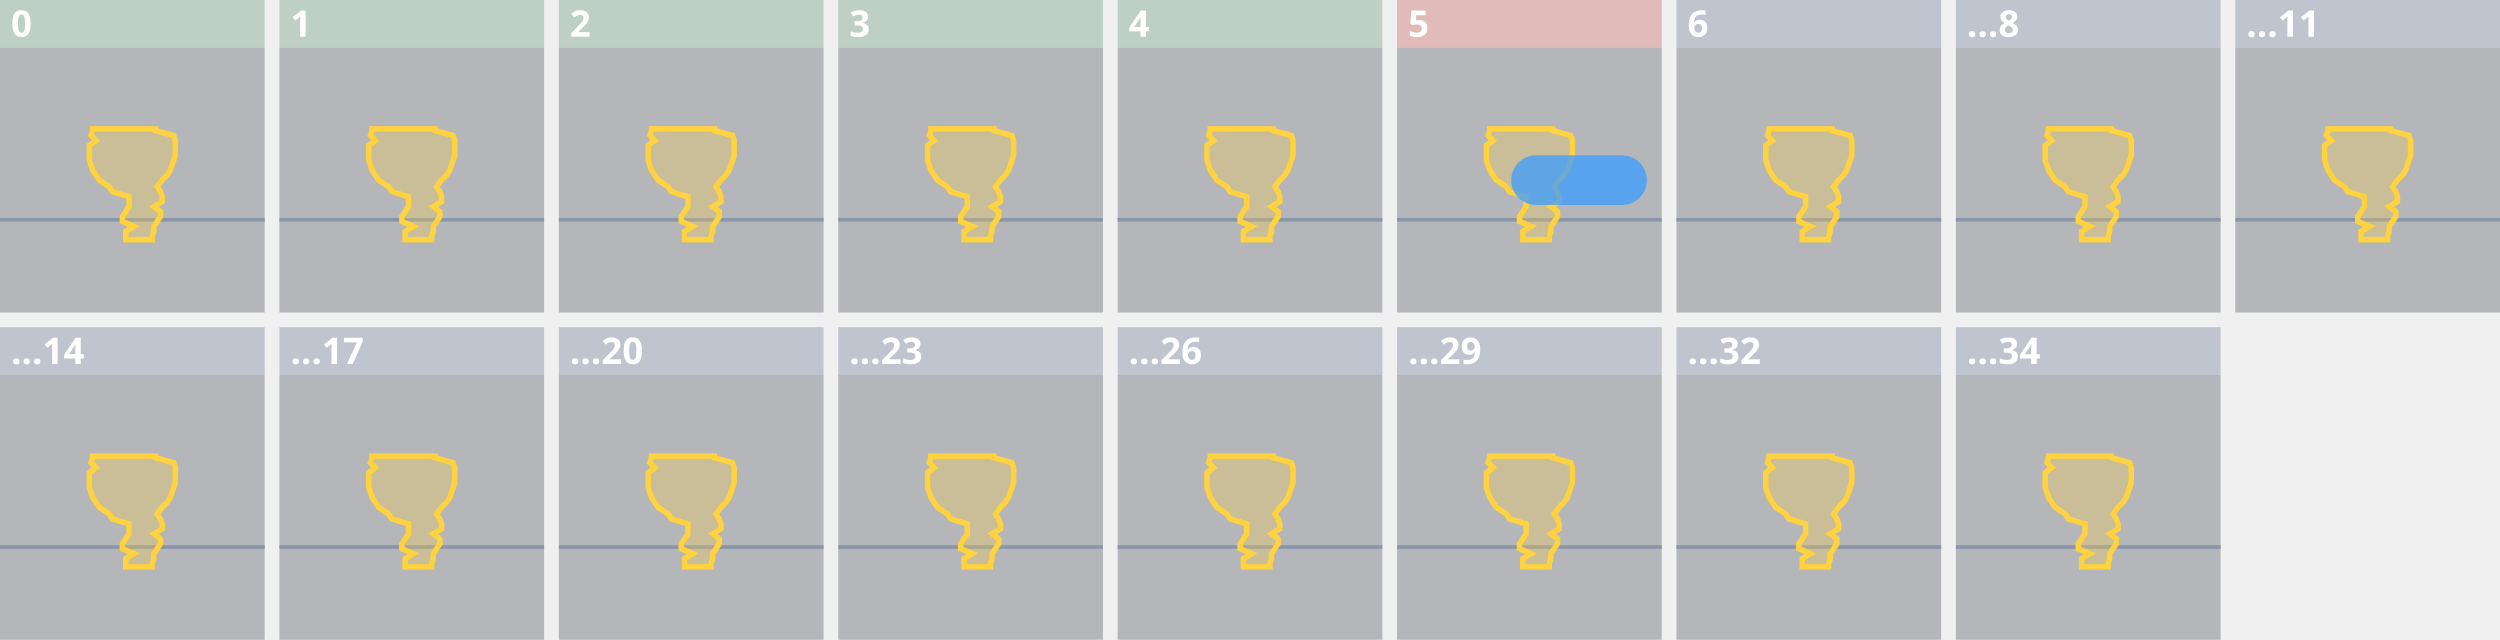
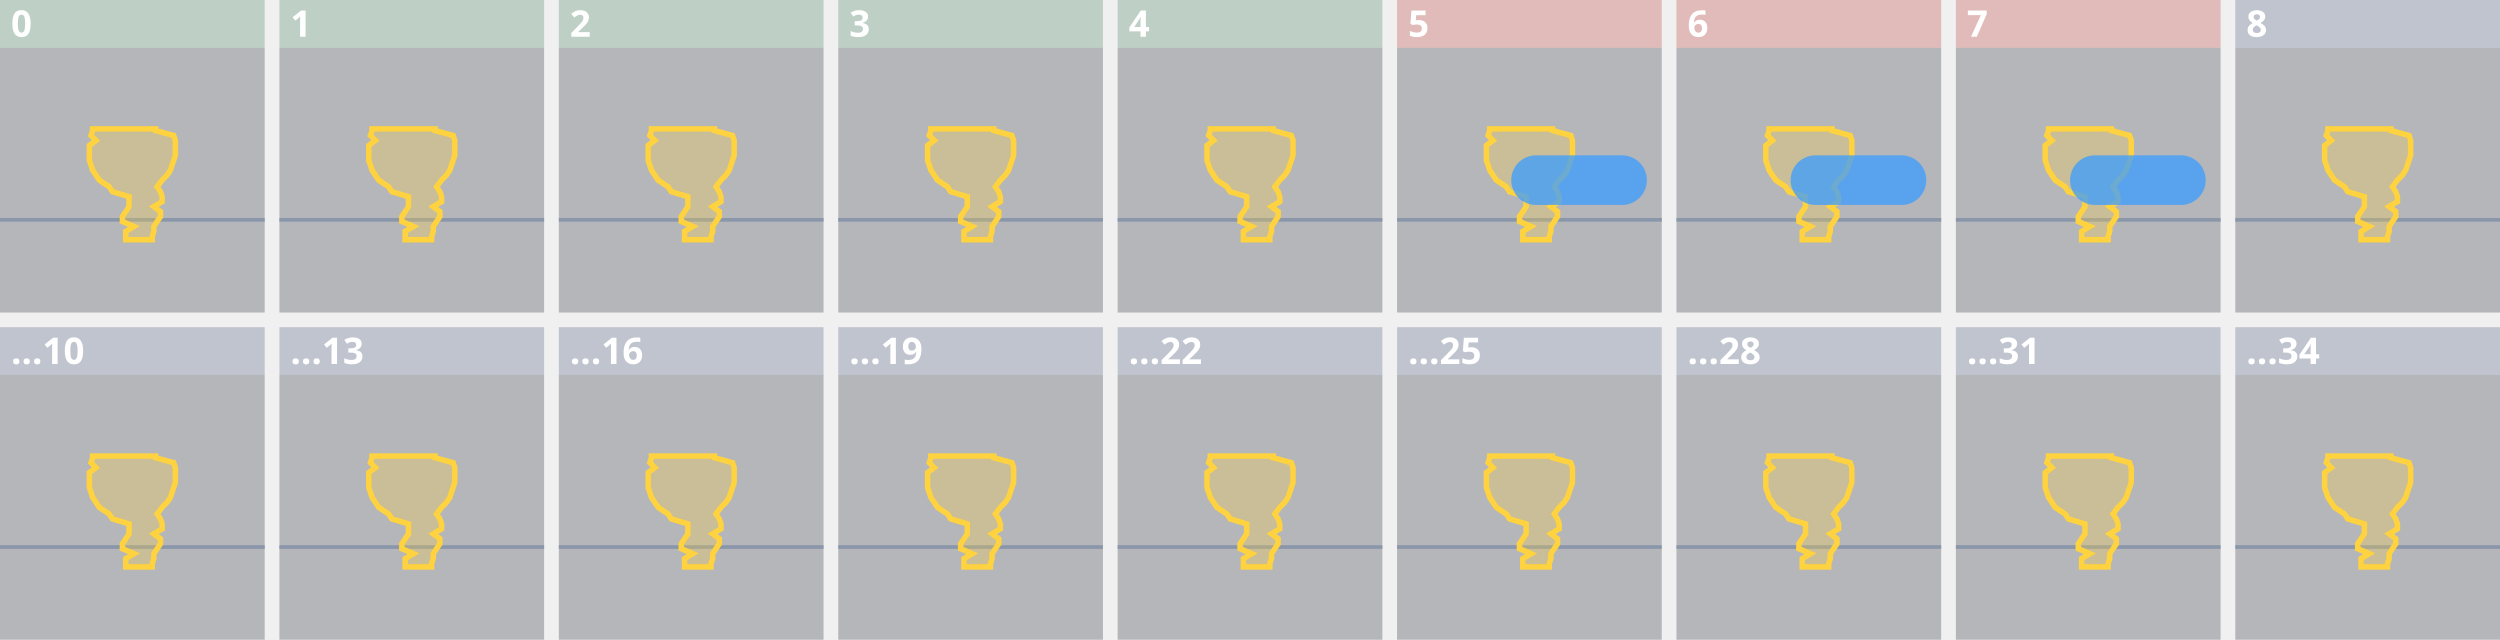
<svg xmlns="http://www.w3.org/2000/svg" viewBox="0 0 680 174" width="680" height="174">
  <style>text{font:bold 10px sans-serif;fill:#ffffff}.k{fill:#1b2230}.g{stroke:#8a96aa;stroke-width:2.22}use{stroke-width:3.33;fill-opacity:.28}.u{stroke:#ffd23f;fill:#ffd23f}.v{stroke:#4ade80;fill:#4ade80;fill-opacity:.6}.a{stroke:#e879f9;fill:#e879f9}.o{stroke:#22d3ee;fill:#22d3ee;fill-opacity:.5}.H{color:#ff4d3d;fill:#ff4d3d;opacity:.7}.G{color:#3b9cff;fill:#3b9cff;opacity:.75}.S{color:#ffa630;fill:#ffa630;opacity:.75}.T{color:#ffa630;fill:none;stroke:#ffa630;stroke-width:4.44;stroke-dasharray:8.9}.P{color:#c49bff;fill:none;stroke:#c49bff;stroke-width:2.22;stroke-dasharray:6.7}</style>
  <defs>
    <path id="b0" d="M-24 -31L14 -31L14 -30L25 -27L26 -24L26 -21L26 -18L26 -15L25 -12L24 -9L23 -6L21 -3L18 0L15 4L17 7L18 10L18 13L13 16L17 19L17 22L15 25L13 28L13 31L12 34L12 36L-4 36L-4 34L-4 31L1 28L-6 25L-6 22L-4 19L-2 16L-2 13L-2 10L-12 7L-14 4L-20 0L-22 -3L-24 -6L-25 -9L-26 -12L-26 -15L-26 -18L-26 -21L-22 -24L-25 -27L-24 -30Z" />
    <rect id="K" x="-80" y="-80" width="160" height="160" class="k" />
    <rect id="Ls" width="72" height="13" fill="#3f7d5a" />
    <rect id="La" width="72" height="13" fill="#b8332b" />
    <rect id="Le" width="72" height="13" fill="#46557a" />
  </defs>
  <use href="#Ls" x="0" y="0" />
  <text x="3" y="10">0</text>
  <svg x="0" y="13" width="72" height="72" viewBox="-80 -80 160 160">
    <use href="#K" />
    <line x1="-80" y1="24" x2="80" y2="24" class="g" />
    <use href="#b0" class="u" />
  </svg>
  <use href="#Ls" x="76" y="0" />
  <text x="79" y="10">1</text>
  <svg x="76" y="13" width="72" height="72" viewBox="-80 -80 160 160">
    <use href="#K" />
    <line x1="-80" y1="24" x2="80" y2="24" class="g" />
    <use href="#b0" class="u" />
  </svg>
  <use href="#Ls" x="152" y="0" />
  <text x="155" y="10">2</text>
  <svg x="152" y="13" width="72" height="72" viewBox="-80 -80 160 160">
    <use href="#K" />
    <line x1="-80" y1="24" x2="80" y2="24" class="g" />
    <use href="#b0" class="u" />
  </svg>
  <use href="#Ls" x="228" y="0" />
  <text x="231" y="10">3</text>
  <svg x="228" y="13" width="72" height="72" viewBox="-80 -80 160 160">
    <use href="#K" />
    <line x1="-80" y1="24" x2="80" y2="24" class="g" />
    <use href="#b0" class="u" />
  </svg>
  <use href="#Ls" x="304" y="0" />
  <text x="307" y="10">4</text>
  <svg x="304" y="13" width="72" height="72" viewBox="-80 -80 160 160">
    <use href="#K" />
    <line x1="-80" y1="24" x2="80" y2="24" class="g" />
    <use href="#b0" class="u" />
  </svg>
  <use href="#La" x="380" y="0" />
  <text x="383" y="10">5</text>
  <svg x="380" y="13" width="72" height="72" viewBox="-80 -80 160 160">
    <use href="#K" />
    <line x1="-80" y1="24" x2="80" y2="24" class="g" />
    <use href="#b0" class="u" />
    <g class="G">
      <line x1="4" y1="0" x2="56" y2="0" stroke="currentColor" stroke-width="30" stroke-linecap="round" />
    </g>
  </svg>
-   <use href="#Le" x="456" y="0" />
+   <use href="#La" x="456" y="0" />
  <text x="459" y="10">6</text>
  <svg x="456" y="13" width="72" height="72" viewBox="-80 -80 160 160">
    <use href="#K" />
    <line x1="-80" y1="24" x2="80" y2="24" class="g" />
    <use href="#b0" class="u" />
+     <g class="G">
+       <line x1="4" y1="0" x2="56" y2="0" stroke="currentColor" stroke-width="30" stroke-linecap="round" />
+     </g>
  </svg>
-   <use href="#Le" x="532" y="0" />
-   <text x="535" y="10">…8</text>
+   <use href="#La" x="532" y="0" />
+   <text x="535" y="10">7</text>
  <svg x="532" y="13" width="72" height="72" viewBox="-80 -80 160 160">
    <use href="#K" />
    <line x1="-80" y1="24" x2="80" y2="24" class="g" />
    <use href="#b0" class="u" />
+     <g class="G">
+       <line x1="4" y1="0" x2="56" y2="0" stroke="currentColor" stroke-width="30" stroke-linecap="round" />
+     </g>
  </svg>
  <use href="#Le" x="608" y="0" />
-   <text x="611" y="10">…11</text>
+   <text x="611" y="10">8</text>
  <svg x="608" y="13" width="72" height="72" viewBox="-80 -80 160 160">
    <use href="#K" />
    <line x1="-80" y1="24" x2="80" y2="24" class="g" />
    <use href="#b0" class="u" />
  </svg>
  <use href="#Le" x="0" y="89" />
-   <text x="3" y="99">…14</text>
+   <text x="3" y="99">…10</text>
  <svg x="0" y="102" width="72" height="72" viewBox="-80 -80 160 160">
    <use href="#K" />
    <line x1="-80" y1="24" x2="80" y2="24" class="g" />
    <use href="#b0" class="u" />
  </svg>
  <use href="#Le" x="76" y="89" />
-   <text x="79" y="99">…17</text>
+   <text x="79" y="99">…13</text>
  <svg x="76" y="102" width="72" height="72" viewBox="-80 -80 160 160">
    <use href="#K" />
    <line x1="-80" y1="24" x2="80" y2="24" class="g" />
    <use href="#b0" class="u" />
  </svg>
  <use href="#Le" x="152" y="89" />
-   <text x="155" y="99">…20</text>
+   <text x="155" y="99">…16</text>
  <svg x="152" y="102" width="72" height="72" viewBox="-80 -80 160 160">
    <use href="#K" />
    <line x1="-80" y1="24" x2="80" y2="24" class="g" />
    <use href="#b0" class="u" />
  </svg>
  <use href="#Le" x="228" y="89" />
-   <text x="231" y="99">…23</text>
+   <text x="231" y="99">…19</text>
  <svg x="228" y="102" width="72" height="72" viewBox="-80 -80 160 160">
    <use href="#K" />
    <line x1="-80" y1="24" x2="80" y2="24" class="g" />
    <use href="#b0" class="u" />
  </svg>
  <use href="#Le" x="304" y="89" />
-   <text x="307" y="99">…26</text>
+   <text x="307" y="99">…22</text>
  <svg x="304" y="102" width="72" height="72" viewBox="-80 -80 160 160">
    <use href="#K" />
    <line x1="-80" y1="24" x2="80" y2="24" class="g" />
    <use href="#b0" class="u" />
  </svg>
  <use href="#Le" x="380" y="89" />
-   <text x="383" y="99">…29</text>
+   <text x="383" y="99">…25</text>
  <svg x="380" y="102" width="72" height="72" viewBox="-80 -80 160 160">
    <use href="#K" />
    <line x1="-80" y1="24" x2="80" y2="24" class="g" />
    <use href="#b0" class="u" />
  </svg>
  <use href="#Le" x="456" y="89" />
-   <text x="459" y="99">…32</text>
+   <text x="459" y="99">…28</text>
  <svg x="456" y="102" width="72" height="72" viewBox="-80 -80 160 160">
    <use href="#K" />
    <line x1="-80" y1="24" x2="80" y2="24" class="g" />
    <use href="#b0" class="u" />
  </svg>
  <use href="#Le" x="532" y="89" />
-   <text x="535" y="99">…34</text>
+   <text x="535" y="99">…31</text>
  <svg x="532" y="102" width="72" height="72" viewBox="-80 -80 160 160">
    <use href="#K" />
    <line x1="-80" y1="24" x2="80" y2="24" class="g" />
    <use href="#b0" class="u" />
  </svg>
+   <use href="#Le" x="608" y="89" />
+   <text x="611" y="99">…34</text>
+   <svg x="608" y="102" width="72" height="72" viewBox="-80 -80 160 160">
+     <use href="#K" />
+     <line x1="-80" y1="24" x2="80" y2="24" class="g" />
+     <use href="#b0" class="u" />
+   </svg>
</svg>
